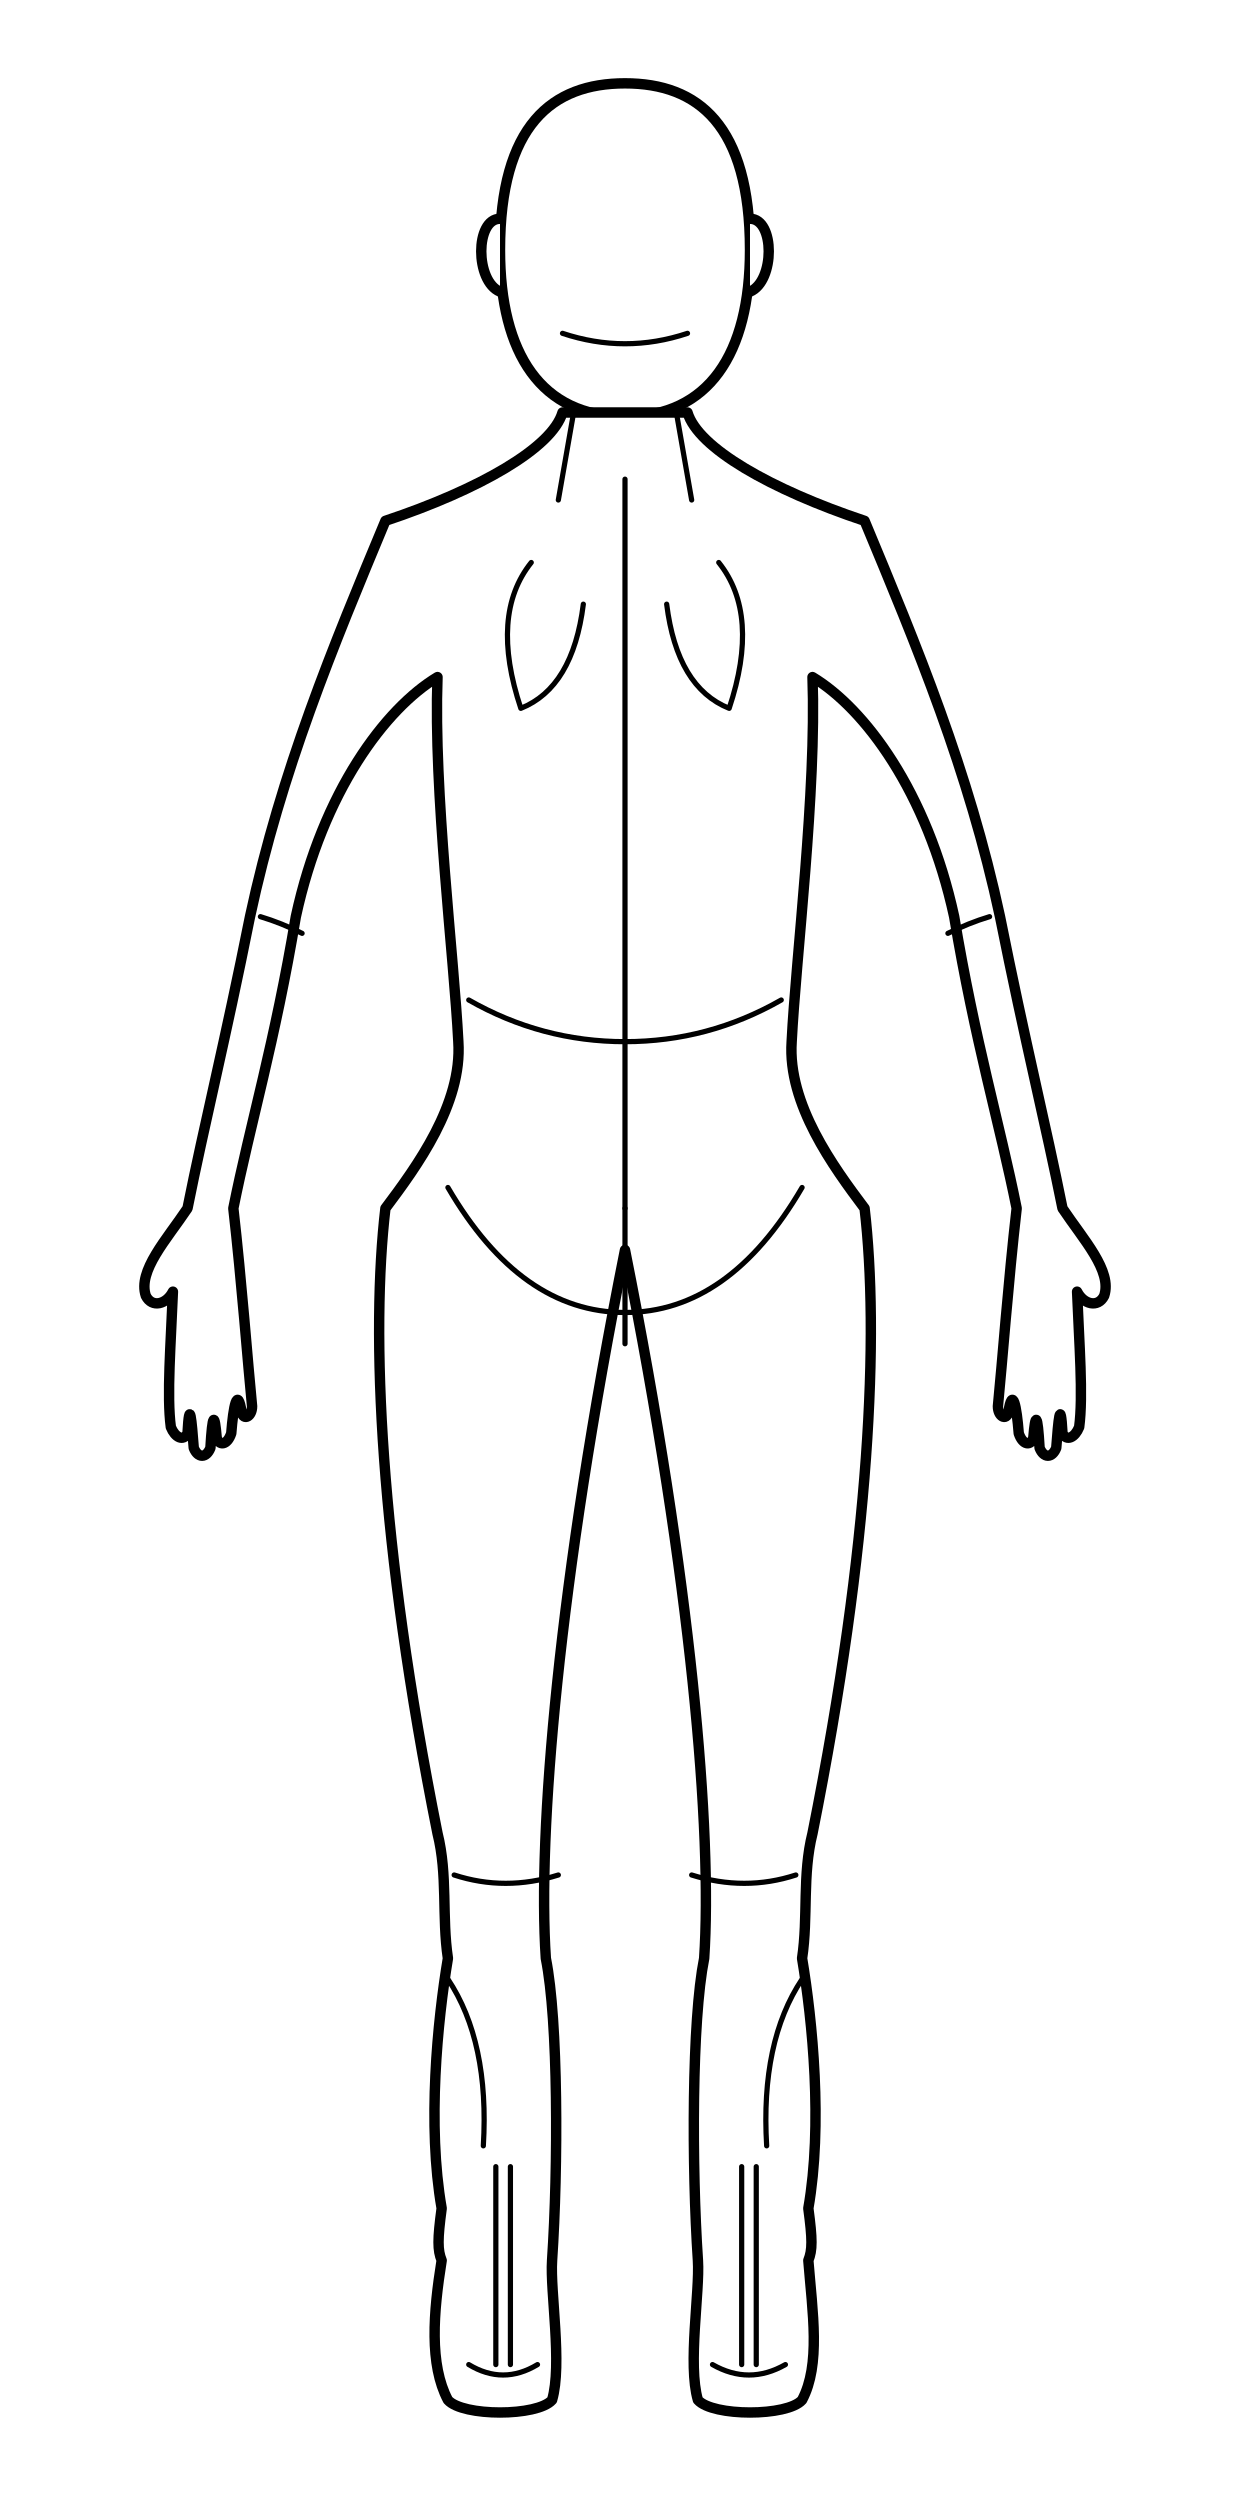
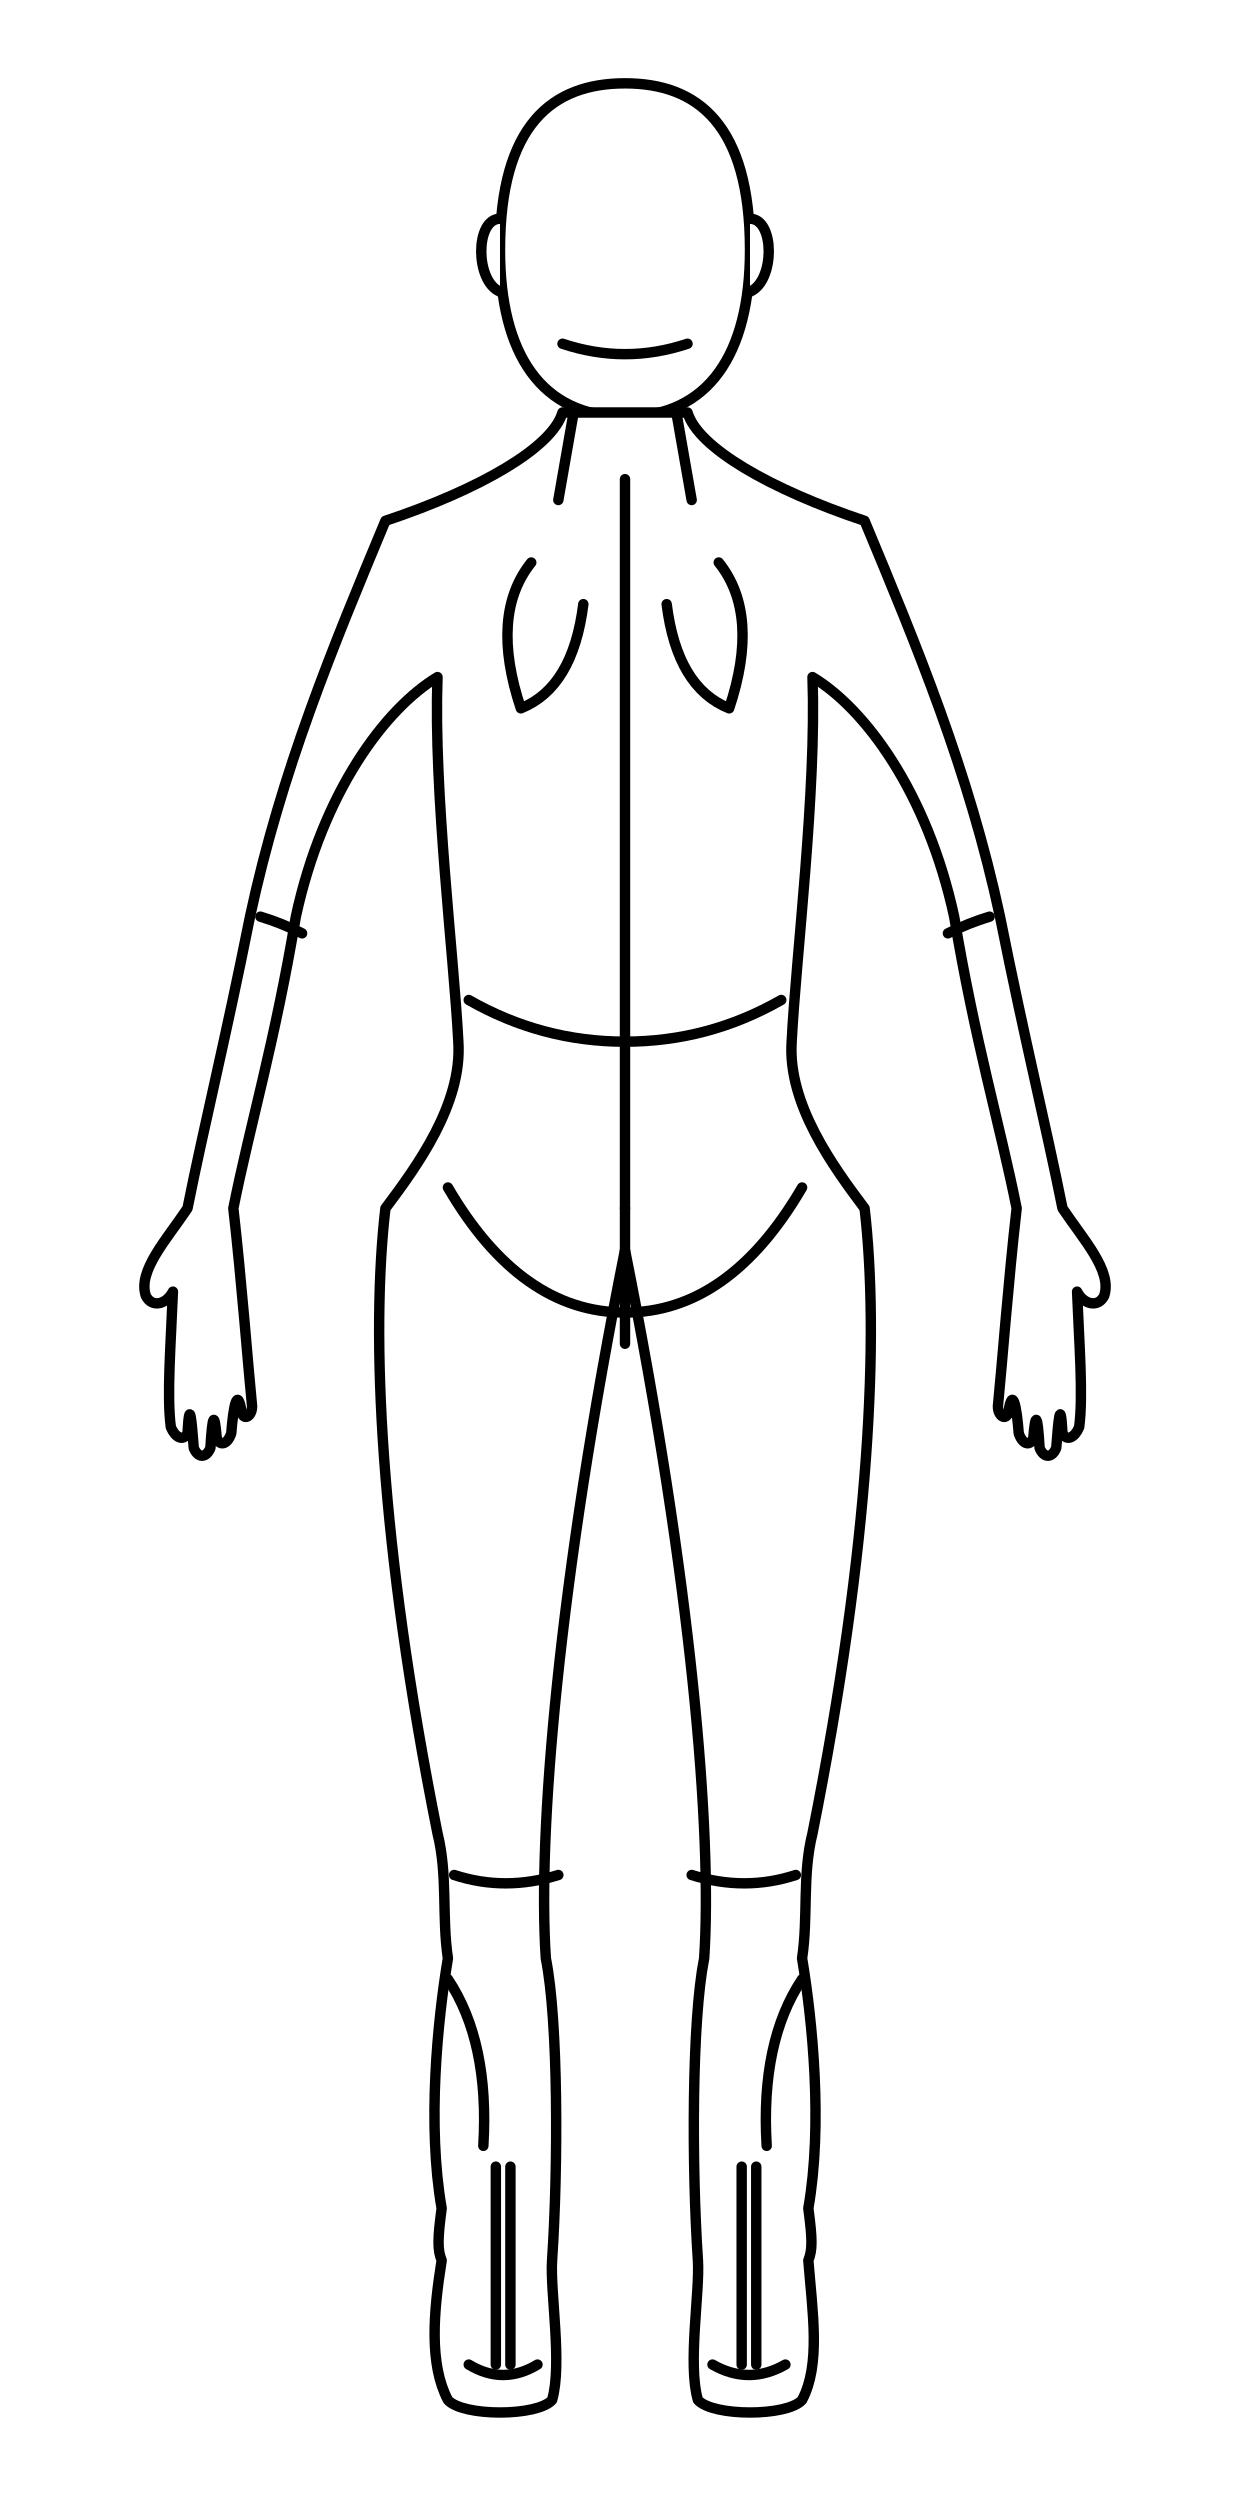
<svg xmlns="http://www.w3.org/2000/svg" width="600" height="1200" viewBox="0 0 600 1200">
  <rect width="600" height="1200" fill="#ffffff" />
  <g fill="#ffffff" stroke="#000000" stroke-width="5" stroke-linecap="round" stroke-linejoin="round">
    <path d="M 240 120 C 240 60 265 40 300 40 C 335 40 360 60 360 120 C 360 170 340 200 300 200 C 260 200 240 170 240 120 Z" />
    <path d="M 240 105 C 228 105 228 135 240 140" />
    <path d="M 360 105 C 372 105 372 135 360 140" />
    <path d="M 270 198              C 265 215 230 235 185 250              C 160 310 135 370 120 440              C 108 500 98 540 90 580              C 80 595 66 610 70 622              C 73 628 80 626 83 620              C 82 645 80 670 82 685              C 84 690 88 692 90 688              C 91 670 92 682 93 695              C 95 700 99 700 101 695              C 102 678 103 678 104 690              C 105 694 109 694 111 688              C 112 675 114 665 116 678              C 117 682 121 680 121 675              C 119 655 116 615 112 580              C 120 540 132 500 142 440              C 155 380 185 340 210 325              C 208 380 218 460 220 500              C 222 530 200 560 185 580              C 178 640 182 740 210 880              C 215 900 212 920 215 940              C 210 970 205 1020 212 1060              C 210 1075 210 1080 212 1085              C 208 1110 206 1135 215 1152              C 222 1160 258 1160 265 1152              C 270 1135 264 1100 265 1085              C 268 1040 268 970 262 940              C 258 880 268 760 300 600              C 332 760 342 880 338 940              C 332 970 332 1040 335 1085              C 336 1100 330 1135 335 1152              C 342 1160 378 1160 385 1152              C 394 1135 390 1110 388 1085              C 390 1080 390 1075 388 1060              C 395 1020 390 970 385 940              C 388 920 385 900 390 880              C 418 740 422 640 415 580              C 400 560 378 530 380 500              C 382 460 392 380 390 325              C 415 340 445 380 458 440              C 468 500 480 540 488 580              C 484 615 481 655 479 675              C 479 680 483 682 484 678              C 486 665 488 675 489 688              C 491 694 495 694 496 690              C 497 678 498 678 499 695              C 501 700 505 700 507 695              C 508 682 509 670 510 688              C 512 692 516 690 518 685              C 520 670 518 645 517 620              C 520 626 527 628 530 622              C 534 610 520 595 510 580              C 502 540 492 500 480 440              C 465 370 440 310 415 250              C 370 235 335 215 330 198              Z" />
  </g>
-   <g fill="none" stroke="#000000" stroke-width="2.5" stroke-linecap="round" stroke-linejoin="round">
-     <path d="M 270 160 Q 300 170 330 160" />
+   <g fill="none" stroke="#000000" stroke-width="5" stroke-linecap="round" stroke-linejoin="round">
+     <path d="M 270 165 Q 300 175 330 165" />
    <path d="M 275 200 L 268 240" />
    <path d="M 325 200 L 332 240" />
    <path d="M 300 230 L 300 580" />
    <path d="M 255 270 Q 235 295 250 340 Q 275 330 280 290" />
    <path d="M 345 270 Q 365 295 350 340 Q 325 330 320 290" />
    <path d="M 225 480 Q 260 500 300 500 Q 340 500 375 480" />
    <path d="M 215 570 Q 250 630 300 630" />
    <path d="M 385 570 Q 350 630 300 630" />
    <path d="M 300 580 L 300 645" />
    <path d="M 125 440 Q 135 443 145 448" />
    <path d="M 475 440 Q 465 443 455 448" />
    <path d="M 218 900 Q 242.5 908 268 900" />
    <path d="M 382 900 Q 357.5 908 332 900" />
    <path d="M 215 950 Q 235 980 232 1030" />
    <path d="M 385 950 Q 365 980 368 1030" />
    <path d="M 238 1040 L 238 1135" />
    <path d="M 245 1040 L 245 1135" />
    <path d="M 225 1135 Q 241.5 1145 258 1135" />
    <path d="M 356 1040 L 356 1135" />
    <path d="M 363 1040 L 363 1135" />
    <path d="M 342 1135 Q 359.5 1145 377 1135" />
  </g>
</svg>
